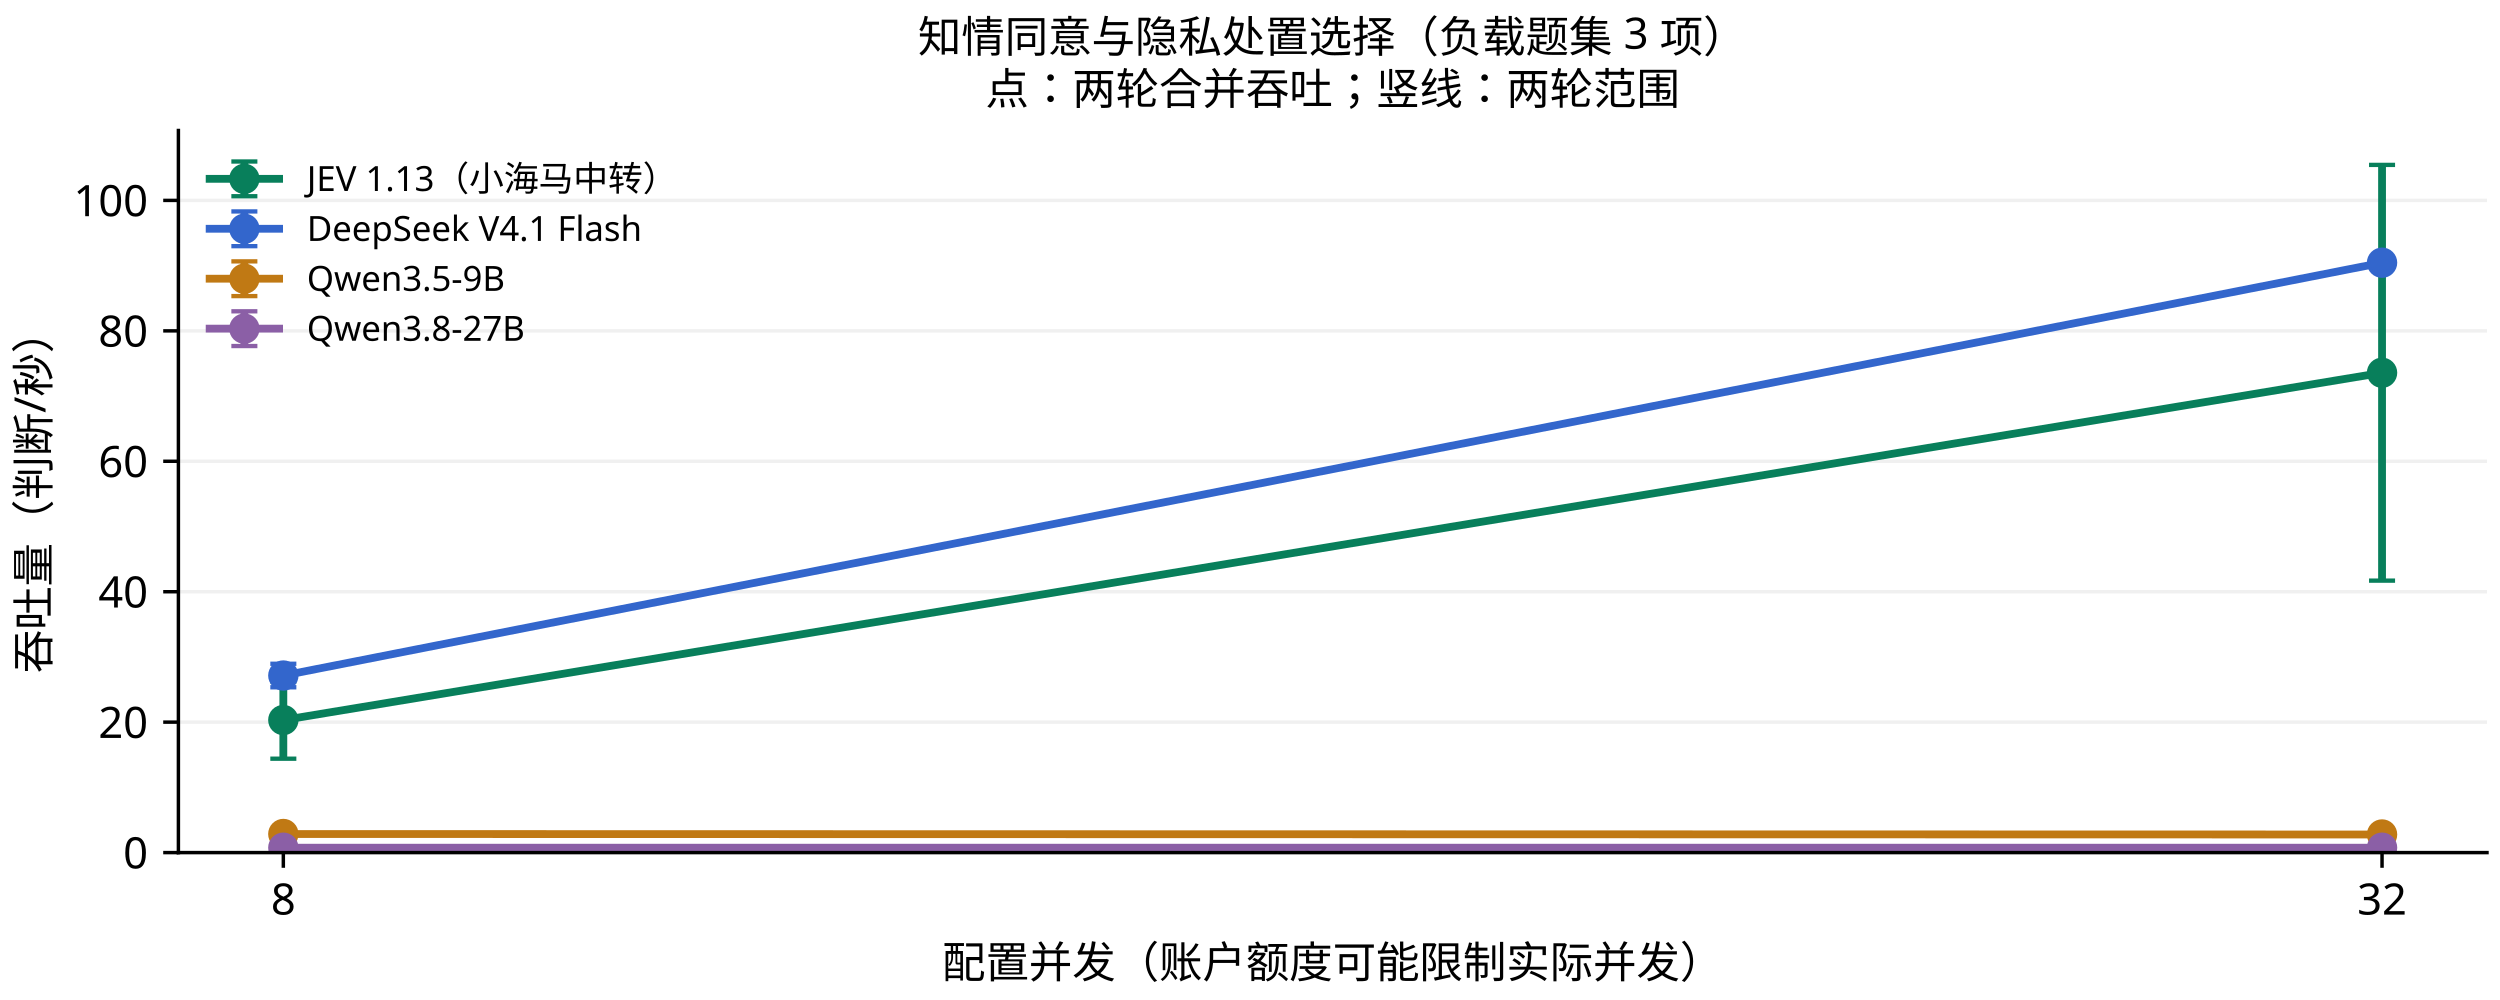
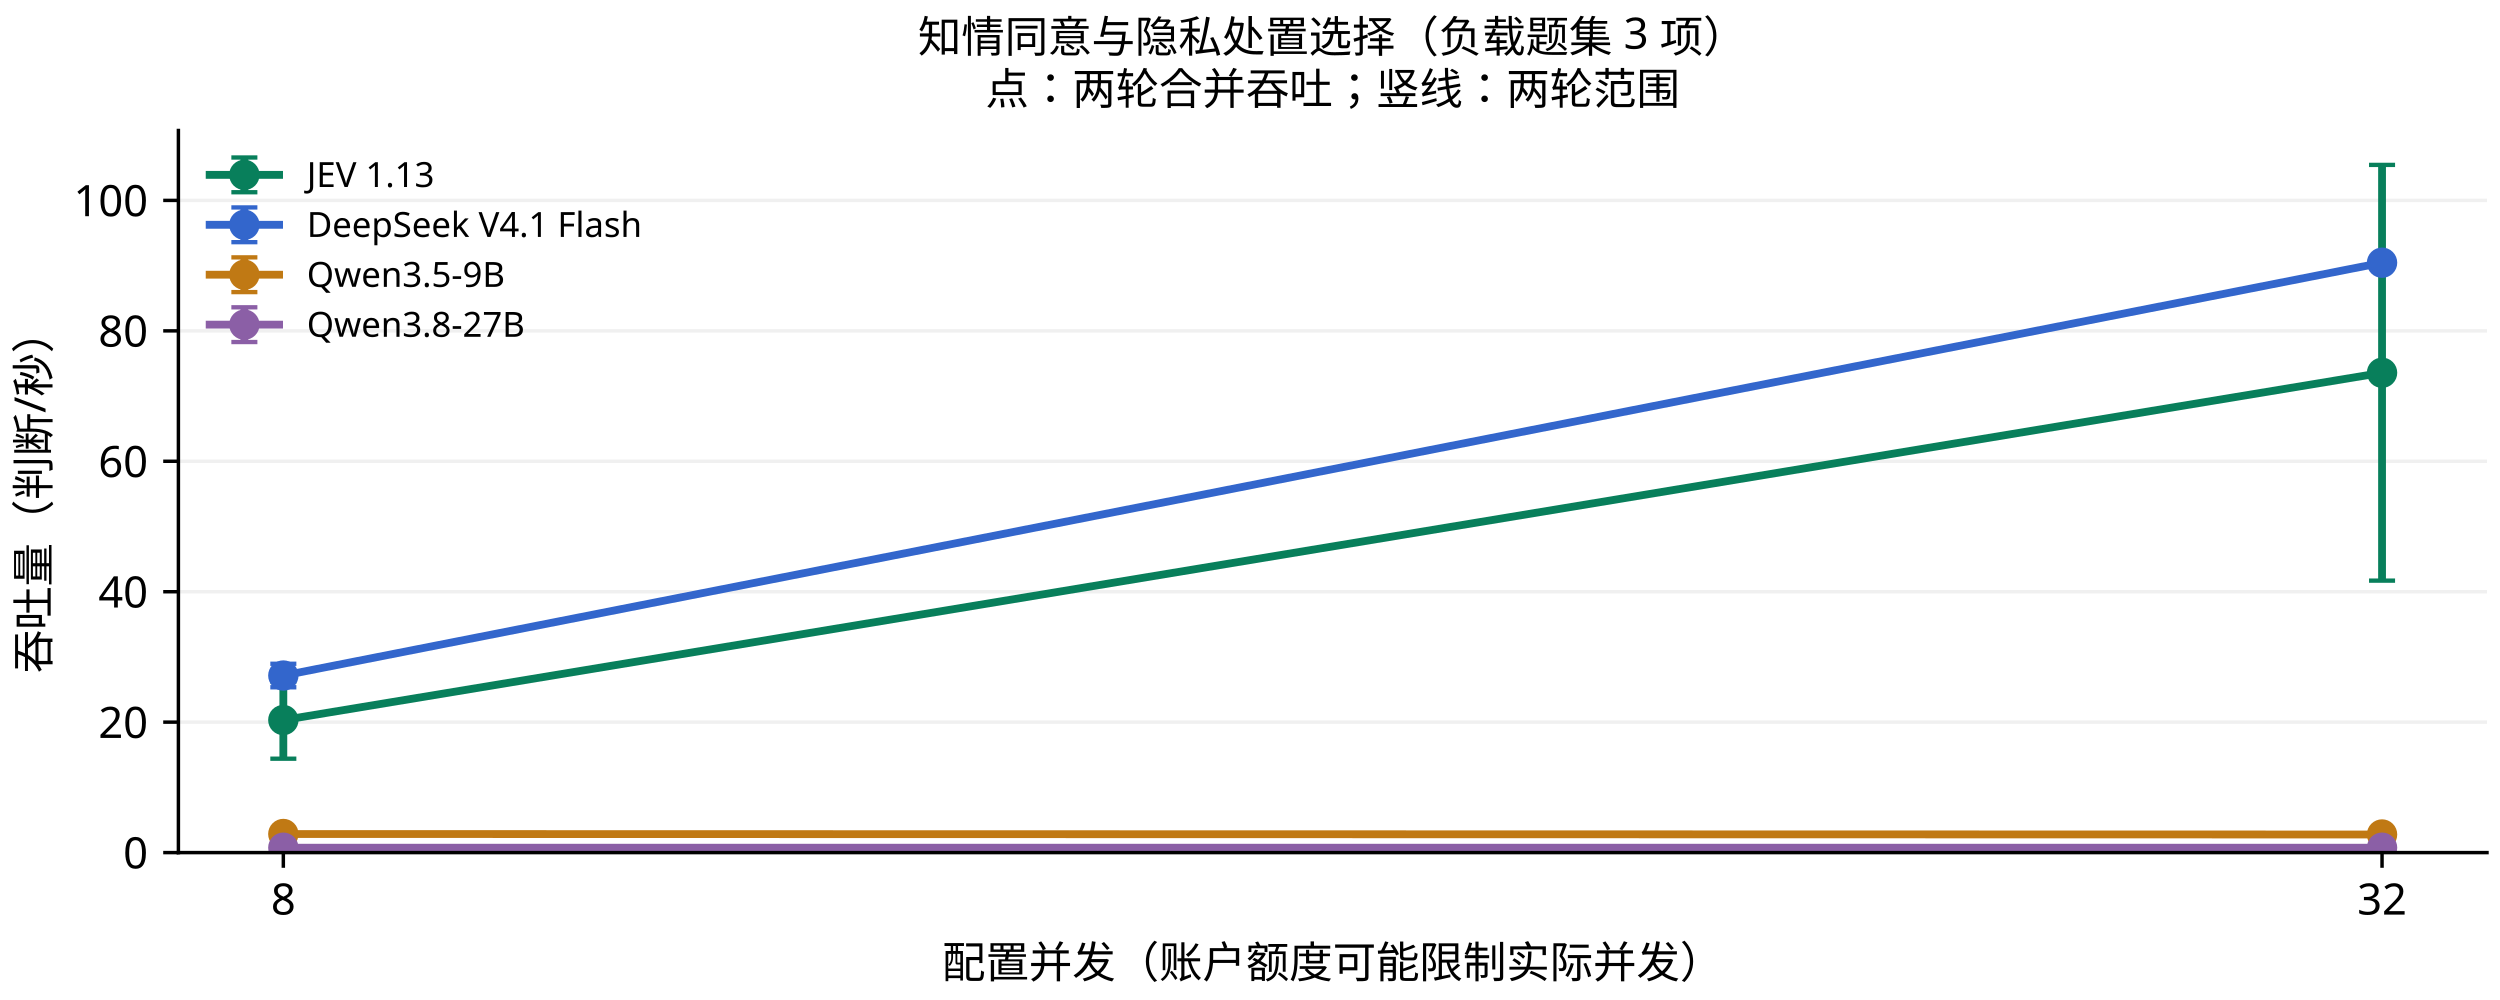
<svg xmlns="http://www.w3.org/2000/svg" xmlns:xlink="http://www.w3.org/1999/xlink" width="576pt" height="230.4pt" viewBox="0 0 576 230.4" version="1.1">
  <defs>
    <style type="text/css">*{stroke-linejoin: round; stroke-linecap: butt}</style>
  </defs>
  <g id="figure_1">
    <g id="patch_1">
      <path d="M 0 230.4 L 576 230.4 L 576 0 L 0 0 z " style="fill: #ffffff" />
    </g>
    <g id="axes_1">
      <g id="patch_2">
        <path d="M 41.103 196.439 L 573 196.439 L 573 30.065 L 41.103 30.065 z " style="fill: #ffffff" />
      </g>
      <g id="matplotlib.axis_1">
        <g id="xtick_1">
          <g id="line2d_1">
            <defs>
-               <path id="md72a84eeeb" d="M 0 0 L 0 3.5 " style="stroke: #000000; stroke-width: 0.8" />
+               <path id="md7e23b2bdb" d="M 0 0 L 0 3.5 " style="stroke: #000000; stroke-width: 0.8" />
            </defs>
            <g>
-               <use xlink:href="#md72a84eeeb" x="65.28" y="196.439" style="stroke: #000000; stroke-width: 0.8" />
+               <use xlink:href="#md7e23b2bdb" x="65.28" y="196.439" style="stroke: #000000; stroke-width: 0.8" />
            </g>
          </g>
          <g id="text_1">
            <text style="font-size: 10px; font-family: 'Arial Unicode MS'; text-anchor: middle" x="65.28" y="210.719" transform="rotate(-0 65.28047 210.7189)">8</text>
          </g>
        </g>
        <g id="xtick_2">
          <g id="line2d_2">
            <g>
-               <use xlink:href="#md72a84eeeb" x="548.823" y="196.439" style="stroke: #000000; stroke-width: 0.8" />
+               <use xlink:href="#md7e23b2bdb" x="548.823" y="196.439" style="stroke: #000000; stroke-width: 0.8" />
            </g>
          </g>
          <g id="text_2">
            <text style="font-size: 10px; font-family: 'Arial Unicode MS'; text-anchor: middle" x="548.823" y="210.719" transform="rotate(-0 548.8227 210.7189)">32</text>
          </g>
        </g>
        <g id="text_3">
          <text style="font-size: 10px; font-family: 'Arial Unicode MS'; text-anchor: middle" x="307.052" y="225.3" transform="rotate(-0 307.0516 225.2998)">配置并发（账户额度可能限制实际并发）</text>
        </g>
      </g>
      <g id="matplotlib.axis_2">
        <g id="ytick_1">
          <g id="line2d_3">
-             <path d="M 41.103 196.439 L 573 196.439 " clip-path="url(#p90059f22d6)" style="fill: none; stroke: #b0b0b0; stroke-opacity: 0.18; stroke-width: 0.8; stroke-linecap: square" />
+             <path d="M 41.103 196.439 L 573 196.439 " clip-path="url(#p6345a9553f)" style="fill: none; stroke: #b0b0b0; stroke-opacity: 0.18; stroke-width: 0.8; stroke-linecap: square" />
          </g>
          <g id="line2d_4">
            <defs>
-               <path id="meb94cd730b" d="M 0 0 L -3.5 0 " style="stroke: #000000; stroke-width: 0.8" />
+               <path id="m8dea3497e2" d="M 0 0 L -3.5 0 " style="stroke: #000000; stroke-width: 0.8" />
            </defs>
            <g>
-               <use xlink:href="#meb94cd730b" x="41.103" y="196.439" style="stroke: #000000; stroke-width: 0.8" />
+               <use xlink:href="#m8dea3497e2" x="41.103" y="196.439" style="stroke: #000000; stroke-width: 0.8" />
            </g>
          </g>
          <g id="text_4">
            <text style="font-size: 10px; font-family: 'Arial Unicode MS'; text-anchor: end" x="34.103" y="200.079" transform="rotate(-0 34.10336 200.0788)">0</text>
          </g>
        </g>
        <g id="ytick_2">
          <g id="line2d_5">
-             <path d="M 41.103 166.386 L 573 166.386 " clip-path="url(#p90059f22d6)" style="fill: none; stroke: #b0b0b0; stroke-opacity: 0.18; stroke-width: 0.8; stroke-linecap: square" />
+             <path d="M 41.103 166.386 L 573 166.386 " clip-path="url(#p6345a9553f)" style="fill: none; stroke: #b0b0b0; stroke-opacity: 0.18; stroke-width: 0.8; stroke-linecap: square" />
          </g>
          <g id="line2d_6">
            <g>
-               <use xlink:href="#meb94cd730b" x="41.103" y="166.386" style="stroke: #000000; stroke-width: 0.8" />
+               <use xlink:href="#m8dea3497e2" x="41.103" y="166.386" style="stroke: #000000; stroke-width: 0.8" />
            </g>
          </g>
          <g id="text_5">
            <text style="font-size: 10px; font-family: 'Arial Unicode MS'; text-anchor: end" x="34.103" y="170.026" transform="rotate(-0 34.10336 170.0265)">20</text>
          </g>
        </g>
        <g id="ytick_3">
          <g id="line2d_7">
-             <path d="M 41.103 136.334 L 573 136.334 " clip-path="url(#p90059f22d6)" style="fill: none; stroke: #b0b0b0; stroke-opacity: 0.18; stroke-width: 0.8; stroke-linecap: square" />
+             <path d="M 41.103 136.334 L 573 136.334 " clip-path="url(#p6345a9553f)" style="fill: none; stroke: #b0b0b0; stroke-opacity: 0.18; stroke-width: 0.8; stroke-linecap: square" />
          </g>
          <g id="line2d_8">
            <g>
-               <use xlink:href="#meb94cd730b" x="41.103" y="136.334" style="stroke: #000000; stroke-width: 0.8" />
+               <use xlink:href="#m8dea3497e2" x="41.103" y="136.334" style="stroke: #000000; stroke-width: 0.8" />
            </g>
          </g>
          <g id="text_6">
            <text style="font-size: 10px; font-family: 'Arial Unicode MS'; text-anchor: end" x="34.103" y="139.974" transform="rotate(-0 34.10336 139.9741)">40</text>
          </g>
        </g>
        <g id="ytick_4">
          <g id="line2d_9">
-             <path d="M 41.103 106.282 L 573 106.282 " clip-path="url(#p90059f22d6)" style="fill: none; stroke: #b0b0b0; stroke-opacity: 0.18; stroke-width: 0.8; stroke-linecap: square" />
+             <path d="M 41.103 106.282 L 573 106.282 " clip-path="url(#p6345a9553f)" style="fill: none; stroke: #b0b0b0; stroke-opacity: 0.18; stroke-width: 0.8; stroke-linecap: square" />
          </g>
          <g id="line2d_10">
            <g>
-               <use xlink:href="#meb94cd730b" x="41.103" y="106.282" style="stroke: #000000; stroke-width: 0.8" />
+               <use xlink:href="#m8dea3497e2" x="41.103" y="106.282" style="stroke: #000000; stroke-width: 0.8" />
            </g>
          </g>
          <g id="text_7">
            <text style="font-size: 10px; font-family: 'Arial Unicode MS'; text-anchor: end" x="34.103" y="109.922" transform="rotate(-0 34.10336 109.9218)">60</text>
          </g>
        </g>
        <g id="ytick_5">
          <g id="line2d_11">
-             <path d="M 41.103 76.229 L 573 76.229 " clip-path="url(#p90059f22d6)" style="fill: none; stroke: #b0b0b0; stroke-opacity: 0.18; stroke-width: 0.8; stroke-linecap: square" />
+             <path d="M 41.103 76.229 L 573 76.229 " clip-path="url(#p6345a9553f)" style="fill: none; stroke: #b0b0b0; stroke-opacity: 0.18; stroke-width: 0.8; stroke-linecap: square" />
          </g>
          <g id="line2d_12">
            <g>
-               <use xlink:href="#meb94cd730b" x="41.103" y="76.229" style="stroke: #000000; stroke-width: 0.8" />
+               <use xlink:href="#m8dea3497e2" x="41.103" y="76.229" style="stroke: #000000; stroke-width: 0.8" />
            </g>
          </g>
          <g id="text_8">
            <text style="font-size: 10px; font-family: 'Arial Unicode MS'; text-anchor: end" x="34.103" y="79.87" transform="rotate(-0 34.10336 79.86952)">80</text>
          </g>
        </g>
        <g id="ytick_6">
          <g id="line2d_13">
-             <path d="M 41.103 46.177 L 573 46.177 " clip-path="url(#p90059f22d6)" style="fill: none; stroke: #b0b0b0; stroke-opacity: 0.18; stroke-width: 0.8; stroke-linecap: square" />
+             <path d="M 41.103 46.177 L 573 46.177 " clip-path="url(#p6345a9553f)" style="fill: none; stroke: #b0b0b0; stroke-opacity: 0.18; stroke-width: 0.8; stroke-linecap: square" />
          </g>
          <g id="line2d_14">
            <g>
-               <use xlink:href="#meb94cd730b" x="41.103" y="46.177" style="stroke: #000000; stroke-width: 0.8" />
+               <use xlink:href="#m8dea3497e2" x="41.103" y="46.177" style="stroke: #000000; stroke-width: 0.8" />
            </g>
          </g>
          <g id="text_9">
            <text style="font-size: 10px; font-family: 'Arial Unicode MS'; text-anchor: end" x="34.103" y="49.817" transform="rotate(-0 34.10336 49.81721)">100</text>
          </g>
        </g>
        <g id="text_10">
          <text style="font-size: 10px; font-family: 'Arial Unicode MS'; text-anchor: middle" x="11.321" y="113.252" transform="rotate(-90 11.32055 113.252)">吞吐量（判断/秒）</text>
        </g>
      </g>
      <g id="LineCollection_1">
-         <path d="M 65.28 174.801 L 65.28 156.995 " clip-path="url(#p90059f22d6)" style="fill: none; stroke: #087f5b; stroke-width: 1.8" />
-         <path d="M 548.823 133.78 L 548.823 37.988 " clip-path="url(#p90059f22d6)" style="fill: none; stroke: #087f5b; stroke-width: 1.8" />
+         <path d="M 65.28 174.801 L 65.28 156.995 " clip-path="url(#p6345a9553f)" style="fill: none; stroke: #087f5b; stroke-width: 1.8" />
+         <path d="M 548.823 133.78 L 548.823 37.988 " clip-path="url(#p6345a9553f)" style="fill: none; stroke: #087f5b; stroke-width: 1.8" />
      </g>
      <g id="line2d_15">
        <defs>
-           <path id="m298d09041c" d="M 3 0 L -3 -0 " style="stroke: #087f5b" />
-         </defs>
-         <g clip-path="url(#p90059f22d6)">
-           <use xlink:href="#m298d09041c" x="65.28" y="174.801" style="fill: #087f5b; stroke: #087f5b" />
-           <use xlink:href="#m298d09041c" x="548.823" y="133.78" style="fill: #087f5b; stroke: #087f5b" />
+           <path id="m68e57b91bc" d="M 3 0 L -3 -0 " style="stroke: #087f5b" />
+         </defs>
+         <g clip-path="url(#p6345a9553f)">
+           <use xlink:href="#m68e57b91bc" x="65.28" y="174.801" style="fill: #087f5b; stroke: #087f5b" />
+           <use xlink:href="#m68e57b91bc" x="548.823" y="133.78" style="fill: #087f5b; stroke: #087f5b" />
        </g>
      </g>
      <g id="line2d_16">
-         <g clip-path="url(#p90059f22d6)">
-           <use xlink:href="#m298d09041c" x="65.28" y="156.995" style="fill: #087f5b; stroke: #087f5b" />
-           <use xlink:href="#m298d09041c" x="548.823" y="37.988" style="fill: #087f5b; stroke: #087f5b" />
+         <g clip-path="url(#p6345a9553f)">
+           <use xlink:href="#m68e57b91bc" x="65.28" y="156.995" style="fill: #087f5b; stroke: #087f5b" />
+           <use xlink:href="#m68e57b91bc" x="548.823" y="37.988" style="fill: #087f5b; stroke: #087f5b" />
        </g>
      </g>
      <g id="LineCollection_2">
-         <path d="M 65.28 158.347 L 65.28 152.938 " clip-path="url(#p90059f22d6)" style="fill: none; stroke: #3366cc; stroke-width: 1.8" />
-         <path d="M 548.823 61.429 L 548.823 59.625 " clip-path="url(#p90059f22d6)" style="fill: none; stroke: #3366cc; stroke-width: 1.8" />
+         <path d="M 65.28 158.347 L 65.28 152.938 " clip-path="url(#p6345a9553f)" style="fill: none; stroke: #3366cc; stroke-width: 1.8" />
+         <path d="M 548.823 61.429 L 548.823 59.625 " clip-path="url(#p6345a9553f)" style="fill: none; stroke: #3366cc; stroke-width: 1.8" />
      </g>
      <g id="line2d_17">
        <defs>
-           <path id="mb394c199fe" d="M 3 0 L -3 -0 " style="stroke: #3366cc" />
-         </defs>
-         <g clip-path="url(#p90059f22d6)">
-           <use xlink:href="#mb394c199fe" x="65.28" y="158.347" style="fill: #3366cc; stroke: #3366cc" />
-           <use xlink:href="#mb394c199fe" x="548.823" y="61.429" style="fill: #3366cc; stroke: #3366cc" />
+           <path id="me766c25938" d="M 3 0 L -3 -0 " style="stroke: #3366cc" />
+         </defs>
+         <g clip-path="url(#p6345a9553f)">
+           <use xlink:href="#me766c25938" x="65.28" y="158.347" style="fill: #3366cc; stroke: #3366cc" />
+           <use xlink:href="#me766c25938" x="548.823" y="61.429" style="fill: #3366cc; stroke: #3366cc" />
        </g>
      </g>
      <g id="line2d_18">
-         <g clip-path="url(#p90059f22d6)">
-           <use xlink:href="#mb394c199fe" x="65.28" y="152.938" style="fill: #3366cc; stroke: #3366cc" />
-           <use xlink:href="#mb394c199fe" x="548.823" y="59.625" style="fill: #3366cc; stroke: #3366cc" />
+         <g clip-path="url(#p6345a9553f)">
+           <use xlink:href="#me766c25938" x="65.28" y="152.938" style="fill: #3366cc; stroke: #3366cc" />
+           <use xlink:href="#me766c25938" x="548.823" y="59.625" style="fill: #3366cc; stroke: #3366cc" />
        </g>
      </g>
      <g id="LineCollection_3">
-         <path d="M 65.28 192.382 L 65.28 191.931 " clip-path="url(#p90059f22d6)" style="fill: none; stroke: #c07914; stroke-width: 1.8" />
-         <path d="M 548.823 192.382 L 548.823 192.156 " clip-path="url(#p90059f22d6)" style="fill: none; stroke: #c07914; stroke-width: 1.8" />
+         <path d="M 65.28 192.382 L 65.28 191.931 " clip-path="url(#p6345a9553f)" style="fill: none; stroke: #c07914; stroke-width: 1.8" />
+         <path d="M 548.823 192.382 L 548.823 192.156 " clip-path="url(#p6345a9553f)" style="fill: none; stroke: #c07914; stroke-width: 1.8" />
      </g>
      <g id="line2d_19">
        <defs>
-           <path id="m056874918c" d="M 3 0 L -3 -0 " style="stroke: #c07914" />
-         </defs>
-         <g clip-path="url(#p90059f22d6)">
-           <use xlink:href="#m056874918c" x="65.28" y="192.382" style="fill: #c07914; stroke: #c07914" />
-           <use xlink:href="#m056874918c" x="548.823" y="192.382" style="fill: #c07914; stroke: #c07914" />
+           <path id="m525670e50d" d="M 3 0 L -3 -0 " style="stroke: #c07914" />
+         </defs>
+         <g clip-path="url(#p6345a9553f)">
+           <use xlink:href="#m525670e50d" x="65.28" y="192.382" style="fill: #c07914; stroke: #c07914" />
+           <use xlink:href="#m525670e50d" x="548.823" y="192.382" style="fill: #c07914; stroke: #c07914" />
        </g>
      </g>
      <g id="line2d_20">
-         <g clip-path="url(#p90059f22d6)">
-           <use xlink:href="#m056874918c" x="65.28" y="191.931" style="fill: #c07914; stroke: #c07914" />
-           <use xlink:href="#m056874918c" x="548.823" y="192.156" style="fill: #c07914; stroke: #c07914" />
+         <g clip-path="url(#p6345a9553f)">
+           <use xlink:href="#m525670e50d" x="65.28" y="191.931" style="fill: #c07914; stroke: #c07914" />
+           <use xlink:href="#m525670e50d" x="548.823" y="192.156" style="fill: #c07914; stroke: #c07914" />
        </g>
      </g>
      <g id="LineCollection_4">
-         <path d="M 65.28 196.439 L 65.28 194.185 " clip-path="url(#p90059f22d6)" style="fill: none; stroke: #8b5fa6; stroke-width: 1.8" />
-         <path d="M 548.823 196.439 L 548.823 194.185 " clip-path="url(#p90059f22d6)" style="fill: none; stroke: #8b5fa6; stroke-width: 1.8" />
+         <path d="M 65.28 196.439 L 65.28 194.185 " clip-path="url(#p6345a9553f)" style="fill: none; stroke: #8b5fa6; stroke-width: 1.8" />
+         <path d="M 548.823 196.439 L 548.823 194.185 " clip-path="url(#p6345a9553f)" style="fill: none; stroke: #8b5fa6; stroke-width: 1.8" />
      </g>
      <g id="line2d_21">
        <defs>
-           <path id="m8bc3592512" d="M 3 0 L -3 -0 " style="stroke: #8b5fa6" />
-         </defs>
-         <g clip-path="url(#p90059f22d6)">
-           <use xlink:href="#m8bc3592512" x="65.28" y="196.439" style="fill: #8b5fa6; stroke: #8b5fa6" />
-           <use xlink:href="#m8bc3592512" x="548.823" y="196.439" style="fill: #8b5fa6; stroke: #8b5fa6" />
+           <path id="mc440122a77" d="M 3 0 L -3 -0 " style="stroke: #8b5fa6" />
+         </defs>
+         <g clip-path="url(#p6345a9553f)">
+           <use xlink:href="#mc440122a77" x="65.28" y="196.439" style="fill: #8b5fa6; stroke: #8b5fa6" />
+           <use xlink:href="#mc440122a77" x="548.823" y="196.439" style="fill: #8b5fa6; stroke: #8b5fa6" />
        </g>
      </g>
      <g id="line2d_22">
-         <g clip-path="url(#p90059f22d6)">
-           <use xlink:href="#m8bc3592512" x="65.28" y="194.185" style="fill: #8b5fa6; stroke: #8b5fa6" />
-           <use xlink:href="#m8bc3592512" x="548.823" y="194.185" style="fill: #8b5fa6; stroke: #8b5fa6" />
+         <g clip-path="url(#p6345a9553f)">
+           <use xlink:href="#mc440122a77" x="65.28" y="194.185" style="fill: #8b5fa6; stroke: #8b5fa6" />
+           <use xlink:href="#mc440122a77" x="548.823" y="194.185" style="fill: #8b5fa6; stroke: #8b5fa6" />
        </g>
      </g>
      <g id="line2d_23">
-         <path d="M 65.28 165.898 L 548.823 85.884 " clip-path="url(#p90059f22d6)" style="fill: none; stroke: #087f5b; stroke-width: 1.8; stroke-linecap: square" />
-         <defs>
-           <path id="mf06d995194" d="M 0 3 C 0.796 3 1.559 2.684 2.121 2.121 C 2.684 1.559 3 0.796 3 0 C 3 -0.796 2.684 -1.559 2.121 -2.121 C 1.559 -2.684 0.796 -3 0 -3 C -0.796 -3 -1.559 -2.684 -2.121 -2.121 C -2.684 -1.559 -3 -0.796 -3 0 C -3 0.796 -2.684 1.559 -2.121 2.121 C -1.559 2.684 -0.796 3 0 3 z " style="stroke: #087f5b" />
-         </defs>
-         <g clip-path="url(#p90059f22d6)">
-           <use xlink:href="#mf06d995194" x="65.28" y="165.898" style="fill: #087f5b; stroke: #087f5b" />
-           <use xlink:href="#mf06d995194" x="548.823" y="85.884" style="fill: #087f5b; stroke: #087f5b" />
+         <path d="M 65.28 165.898 L 548.823 85.884 " clip-path="url(#p6345a9553f)" style="fill: none; stroke: #087f5b; stroke-width: 1.8; stroke-linecap: square" />
+         <defs>
+           <path id="m8274e47176" d="M 0 3 C 0.796 3 1.559 2.684 2.121 2.121 C 2.684 1.559 3 0.796 3 0 C 3 -0.796 2.684 -1.559 2.121 -2.121 C 1.559 -2.684 0.796 -3 0 -3 C -0.796 -3 -1.559 -2.684 -2.121 -2.121 C -2.684 -1.559 -3 -0.796 -3 0 C -3 0.796 -2.684 1.559 -2.121 2.121 C -1.559 2.684 -0.796 3 0 3 z " style="stroke: #087f5b" />
+         </defs>
+         <g clip-path="url(#p6345a9553f)">
+           <use xlink:href="#m8274e47176" x="65.28" y="165.898" style="fill: #087f5b; stroke: #087f5b" />
+           <use xlink:href="#m8274e47176" x="548.823" y="85.884" style="fill: #087f5b; stroke: #087f5b" />
        </g>
      </g>
      <g id="line2d_24">
-         <path d="M 65.28 155.643 L 548.823 60.527 " clip-path="url(#p90059f22d6)" style="fill: none; stroke: #3366cc; stroke-width: 1.8; stroke-linecap: square" />
-         <defs>
-           <path id="m65dbcc1f06" d="M 0 3 C 0.796 3 1.559 2.684 2.121 2.121 C 2.684 1.559 3 0.796 3 0 C 3 -0.796 2.684 -1.559 2.121 -2.121 C 1.559 -2.684 0.796 -3 0 -3 C -0.796 -3 -1.559 -2.684 -2.121 -2.121 C -2.684 -1.559 -3 -0.796 -3 0 C -3 0.796 -2.684 1.559 -2.121 2.121 C -1.559 2.684 -0.796 3 0 3 z " style="stroke: #3366cc" />
-         </defs>
-         <g clip-path="url(#p90059f22d6)">
-           <use xlink:href="#m65dbcc1f06" x="65.28" y="155.643" style="fill: #3366cc; stroke: #3366cc" />
-           <use xlink:href="#m65dbcc1f06" x="548.823" y="60.527" style="fill: #3366cc; stroke: #3366cc" />
+         <path d="M 65.28 155.643 L 548.823 60.527 " clip-path="url(#p6345a9553f)" style="fill: none; stroke: #3366cc; stroke-width: 1.8; stroke-linecap: square" />
+         <defs>
+           <path id="mddaff3a572" d="M 0 3 C 0.796 3 1.559 2.684 2.121 2.121 C 2.684 1.559 3 0.796 3 0 C 3 -0.796 2.684 -1.559 2.121 -2.121 C 1.559 -2.684 0.796 -3 0 -3 C -0.796 -3 -1.559 -2.684 -2.121 -2.121 C -2.684 -1.559 -3 -0.796 -3 0 C -3 0.796 -2.684 1.559 -2.121 2.121 C -1.559 2.684 -0.796 3 0 3 z " style="stroke: #3366cc" />
+         </defs>
+         <g clip-path="url(#p6345a9553f)">
+           <use xlink:href="#mddaff3a572" x="65.28" y="155.643" style="fill: #3366cc; stroke: #3366cc" />
+           <use xlink:href="#mddaff3a572" x="548.823" y="60.527" style="fill: #3366cc; stroke: #3366cc" />
        </g>
      </g>
      <g id="line2d_25">
-         <path d="M 65.28 192.156 L 548.823 192.269 " clip-path="url(#p90059f22d6)" style="fill: none; stroke: #c07914; stroke-width: 1.8; stroke-linecap: square" />
-         <defs>
-           <path id="md3bdc112ad" d="M 0 3 C 0.796 3 1.559 2.684 2.121 2.121 C 2.684 1.559 3 0.796 3 0 C 3 -0.796 2.684 -1.559 2.121 -2.121 C 1.559 -2.684 0.796 -3 0 -3 C -0.796 -3 -1.559 -2.684 -2.121 -2.121 C -2.684 -1.559 -3 -0.796 -3 0 C -3 0.796 -2.684 1.559 -2.121 2.121 C -1.559 2.684 -0.796 3 0 3 z " style="stroke: #c07914" />
-         </defs>
-         <g clip-path="url(#p90059f22d6)">
-           <use xlink:href="#md3bdc112ad" x="65.28" y="192.156" style="fill: #c07914; stroke: #c07914" />
-           <use xlink:href="#md3bdc112ad" x="548.823" y="192.269" style="fill: #c07914; stroke: #c07914" />
+         <path d="M 65.28 192.156 L 548.823 192.269 " clip-path="url(#p6345a9553f)" style="fill: none; stroke: #c07914; stroke-width: 1.8; stroke-linecap: square" />
+         <defs>
+           <path id="m6c9aa62f46" d="M 0 3 C 0.796 3 1.559 2.684 2.121 2.121 C 2.684 1.559 3 0.796 3 0 C 3 -0.796 2.684 -1.559 2.121 -2.121 C 1.559 -2.684 0.796 -3 0 -3 C -0.796 -3 -1.559 -2.684 -2.121 -2.121 C -2.684 -1.559 -3 -0.796 -3 0 C -3 0.796 -2.684 1.559 -2.121 2.121 C -1.559 2.684 -0.796 3 0 3 z " style="stroke: #c07914" />
+         </defs>
+         <g clip-path="url(#p6345a9553f)">
+           <use xlink:href="#m6c9aa62f46" x="65.28" y="192.156" style="fill: #c07914; stroke: #c07914" />
+           <use xlink:href="#m6c9aa62f46" x="548.823" y="192.269" style="fill: #c07914; stroke: #c07914" />
        </g>
      </g>
      <g id="line2d_26">
-         <path d="M 65.28 195.312 L 548.823 195.312 " clip-path="url(#p90059f22d6)" style="fill: none; stroke: #8b5fa6; stroke-width: 1.8; stroke-linecap: square" />
-         <defs>
-           <path id="m59bf86253f" d="M 0 3 C 0.796 3 1.559 2.684 2.121 2.121 C 2.684 1.559 3 0.796 3 0 C 3 -0.796 2.684 -1.559 2.121 -2.121 C 1.559 -2.684 0.796 -3 0 -3 C -0.796 -3 -1.559 -2.684 -2.121 -2.121 C -2.684 -1.559 -3 -0.796 -3 0 C -3 0.796 -2.684 1.559 -2.121 2.121 C -1.559 2.684 -0.796 3 0 3 z " style="stroke: #8b5fa6" />
-         </defs>
-         <g clip-path="url(#p90059f22d6)">
-           <use xlink:href="#m59bf86253f" x="65.28" y="195.312" style="fill: #8b5fa6; stroke: #8b5fa6" />
-           <use xlink:href="#m59bf86253f" x="548.823" y="195.312" style="fill: #8b5fa6; stroke: #8b5fa6" />
+         <path d="M 65.28 195.312 L 548.823 195.312 " clip-path="url(#p6345a9553f)" style="fill: none; stroke: #8b5fa6; stroke-width: 1.8; stroke-linecap: square" />
+         <defs>
+           <path id="mfac2990229" d="M 0 3 C 0.796 3 1.559 2.684 2.121 2.121 C 2.684 1.559 3 0.796 3 0 C 3 -0.796 2.684 -1.559 2.121 -2.121 C 1.559 -2.684 0.796 -3 0 -3 C -0.796 -3 -1.559 -2.684 -2.121 -2.121 C -2.684 -1.559 -3 -0.796 -3 0 C -3 0.796 -2.684 1.559 -2.121 2.121 C -1.559 2.684 -0.796 3 0 3 z " style="stroke: #8b5fa6" />
+         </defs>
+         <g clip-path="url(#p6345a9553f)">
+           <use xlink:href="#mfac2990229" x="65.28" y="195.312" style="fill: #8b5fa6; stroke: #8b5fa6" />
+           <use xlink:href="#mfac2990229" x="548.823" y="195.312" style="fill: #8b5fa6; stroke: #8b5fa6" />
        </g>
      </g>
      <g id="patch_3">
        <path d="M 41.103 196.439 L 41.103 30.065 " style="fill: none; stroke: #000000; stroke-width: 0.8; stroke-linejoin: miter; stroke-linecap: square" />
      </g>
      <g id="patch_4">
        <path d="M 41.103 196.439 L 573 196.439 " style="fill: none; stroke: #000000; stroke-width: 0.8; stroke-linejoin: miter; stroke-linecap: square" />
      </g>
      <g id="text_11">
        <text style="font-size: 10px; font-family: 'Arial Unicode MS'" transform="translate(211.493 12.05786)">知情同意与隐私处置选择（负载题集 3 项）</text>
        <text style="font-size: 10px; font-family: 'Arial Unicode MS'" transform="translate(227.0516 24.06528)">点：两轮合并吞吐；竖线：两轮范围</text>
      </g>
      <g id="legend_1">
        <g id="LineCollection_5">
-           <path d="M 56.303 45.208 L 56.303 37.208 " style="fill: none; stroke: #087f5b; stroke-width: 1.8" />
+           <path d="M 56.303 44.289 L 56.303 36.289 " style="fill: none; stroke: #087f5b; stroke-width: 1.8" />
        </g>
        <g id="line2d_27">
          <g>
-             <use xlink:href="#m298d09041c" x="56.303" y="45.208" style="fill: #087f5b; stroke: #087f5b" />
+             <use xlink:href="#m68e57b91bc" x="56.303" y="44.289" style="fill: #087f5b; stroke: #087f5b" />
          </g>
        </g>
        <g id="line2d_28">
          <g>
-             <use xlink:href="#m298d09041c" x="56.303" y="37.208" style="fill: #087f5b; stroke: #087f5b" />
+             <use xlink:href="#m68e57b91bc" x="56.303" y="36.289" style="fill: #087f5b; stroke: #087f5b" />
          </g>
        </g>
        <g id="line2d_29">
-           <path d="M 48.303 41.208 L 64.303 41.208 " style="fill: none; stroke: #087f5b; stroke-width: 1.8; stroke-linecap: square" />
+           <path d="M 48.303 40.289 L 64.303 40.289 " style="fill: none; stroke: #087f5b; stroke-width: 1.8; stroke-linecap: square" />
        </g>
        <g id="line2d_30">
          <g>
-             <use xlink:href="#mf06d995194" x="56.303" y="41.208" style="fill: #087f5b; stroke: #087f5b" />
+             <use xlink:href="#m8274e47176" x="56.303" y="40.289" style="fill: #087f5b; stroke: #087f5b" />
          </g>
        </g>
        <g id="text_12">
-           <text style="font-size: 8px; font-family: 'Arial Unicode MS'; text-anchor: start" x="70.703" y="44.008" transform="rotate(-0 70.70337 44.00778)">JEV 1.13（小海马中转）</text>
+           <text style="font-size: 8px; font-family: 'Arial Unicode MS'; text-anchor: start" x="70.703" y="43.089" transform="rotate(-0 70.70337 43.0895)">JEV 1.13</text>
        </g>
        <g id="LineCollection_6">
-           <path d="M 56.303 56.712 L 56.303 48.712 " style="fill: none; stroke: #3366cc; stroke-width: 1.8" />
+           <path d="M 56.303 55.793 L 56.303 47.793 " style="fill: none; stroke: #3366cc; stroke-width: 1.8" />
        </g>
        <g id="line2d_31">
          <g>
-             <use xlink:href="#mb394c199fe" x="56.303" y="56.712" style="fill: #3366cc; stroke: #3366cc" />
+             <use xlink:href="#me766c25938" x="56.303" y="55.793" style="fill: #3366cc; stroke: #3366cc" />
          </g>
        </g>
        <g id="line2d_32">
          <g>
-             <use xlink:href="#mb394c199fe" x="56.303" y="48.712" style="fill: #3366cc; stroke: #3366cc" />
+             <use xlink:href="#me766c25938" x="56.303" y="47.793" style="fill: #3366cc; stroke: #3366cc" />
          </g>
        </g>
        <g id="line2d_33">
-           <path d="M 48.303 52.712 L 64.303 52.712 " style="fill: none; stroke: #3366cc; stroke-width: 1.8; stroke-linecap: square" />
+           <path d="M 48.303 51.793 L 64.303 51.793 " style="fill: none; stroke: #3366cc; stroke-width: 1.8; stroke-linecap: square" />
        </g>
        <g id="line2d_34">
          <g>
-             <use xlink:href="#m65dbcc1f06" x="56.303" y="52.712" style="fill: #3366cc; stroke: #3366cc" />
+             <use xlink:href="#mddaff3a572" x="56.303" y="51.793" style="fill: #3366cc; stroke: #3366cc" />
          </g>
        </g>
        <g id="text_13">
-           <text style="font-size: 8px; font-family: 'Arial Unicode MS'; text-anchor: start" x="70.703" y="55.512" transform="rotate(-0 70.70337 55.512)">DeepSeek V4.1 Flash</text>
+           <text style="font-size: 8px; font-family: 'Arial Unicode MS'; text-anchor: start" x="70.703" y="54.593" transform="rotate(-0 70.70337 54.5934)">DeepSeek V4.1 Flash</text>
        </g>
        <g id="LineCollection_7">
-           <path d="M 56.303 68.216 L 56.303 60.216 " style="fill: none; stroke: #c07914; stroke-width: 1.8" />
+           <path d="M 56.303 67.297 L 56.303 59.297 " style="fill: none; stroke: #c07914; stroke-width: 1.8" />
        </g>
        <g id="line2d_35">
          <g>
-             <use xlink:href="#m056874918c" x="56.303" y="68.216" style="fill: #c07914; stroke: #c07914" />
+             <use xlink:href="#m525670e50d" x="56.303" y="67.297" style="fill: #c07914; stroke: #c07914" />
          </g>
        </g>
        <g id="line2d_36">
          <g>
-             <use xlink:href="#m056874918c" x="56.303" y="60.216" style="fill: #c07914; stroke: #c07914" />
+             <use xlink:href="#m525670e50d" x="56.303" y="59.297" style="fill: #c07914; stroke: #c07914" />
          </g>
        </g>
        <g id="line2d_37">
-           <path d="M 48.303 64.216 L 64.303 64.216 " style="fill: none; stroke: #c07914; stroke-width: 1.8; stroke-linecap: square" />
+           <path d="M 48.303 63.297 L 64.303 63.297 " style="fill: none; stroke: #c07914; stroke-width: 1.8; stroke-linecap: square" />
        </g>
        <g id="line2d_38">
          <g>
-             <use xlink:href="#md3bdc112ad" x="56.303" y="64.216" style="fill: #c07914; stroke: #c07914" />
+             <use xlink:href="#m6c9aa62f46" x="56.303" y="63.297" style="fill: #c07914; stroke: #c07914" />
          </g>
        </g>
        <g id="text_14">
-           <text style="font-size: 8px; font-family: 'Arial Unicode MS'; text-anchor: start" x="70.703" y="67.016" transform="rotate(-0 70.70337 67.0159)">Qwen3.5-9B</text>
+           <text style="font-size: 8px; font-family: 'Arial Unicode MS'; text-anchor: start" x="70.703" y="66.097" transform="rotate(-0 70.70337 66.09731)">Qwen3.5-9B</text>
        </g>
        <g id="LineCollection_8">
-           <path d="M 56.303 79.72 L 56.303 71.72 " style="fill: none; stroke: #8b5fa6; stroke-width: 1.8" />
+           <path d="M 56.303 78.801 L 56.303 70.801 " style="fill: none; stroke: #8b5fa6; stroke-width: 1.8" />
        </g>
        <g id="line2d_39">
          <g>
-             <use xlink:href="#m8bc3592512" x="56.303" y="79.72" style="fill: #8b5fa6; stroke: #8b5fa6" />
+             <use xlink:href="#mc440122a77" x="56.303" y="78.801" style="fill: #8b5fa6; stroke: #8b5fa6" />
          </g>
        </g>
        <g id="line2d_40">
          <g>
-             <use xlink:href="#m8bc3592512" x="56.303" y="71.72" style="fill: #8b5fa6; stroke: #8b5fa6" />
+             <use xlink:href="#mc440122a77" x="56.303" y="70.801" style="fill: #8b5fa6; stroke: #8b5fa6" />
          </g>
        </g>
        <g id="line2d_41">
-           <path d="M 48.303 75.72 L 64.303 75.72 " style="fill: none; stroke: #8b5fa6; stroke-width: 1.8; stroke-linecap: square" />
+           <path d="M 48.303 74.801 L 64.303 74.801 " style="fill: none; stroke: #8b5fa6; stroke-width: 1.8; stroke-linecap: square" />
        </g>
        <g id="line2d_42">
          <g>
-             <use xlink:href="#m59bf86253f" x="56.303" y="75.72" style="fill: #8b5fa6; stroke: #8b5fa6" />
+             <use xlink:href="#mfac2990229" x="56.303" y="74.801" style="fill: #8b5fa6; stroke: #8b5fa6" />
          </g>
        </g>
        <g id="text_15">
-           <text style="font-size: 8px; font-family: 'Arial Unicode MS'; text-anchor: start" x="70.703" y="78.52" transform="rotate(-0 70.70337 78.51981)">Qwen3.8-27B</text>
+           <text style="font-size: 8px; font-family: 'Arial Unicode MS'; text-anchor: start" x="70.703" y="77.601" transform="rotate(-0 70.70337 77.60122)">Qwen3.8-27B</text>
        </g>
      </g>
    </g>
  </g>
  <defs>
-     <clipPath id="p90059f22d6">
+     <clipPath id="p6345a9553f">
      <rect x="41.103" y="30.065" width="531.896" height="166.373" />
    </clipPath>
  </defs>
</svg>
